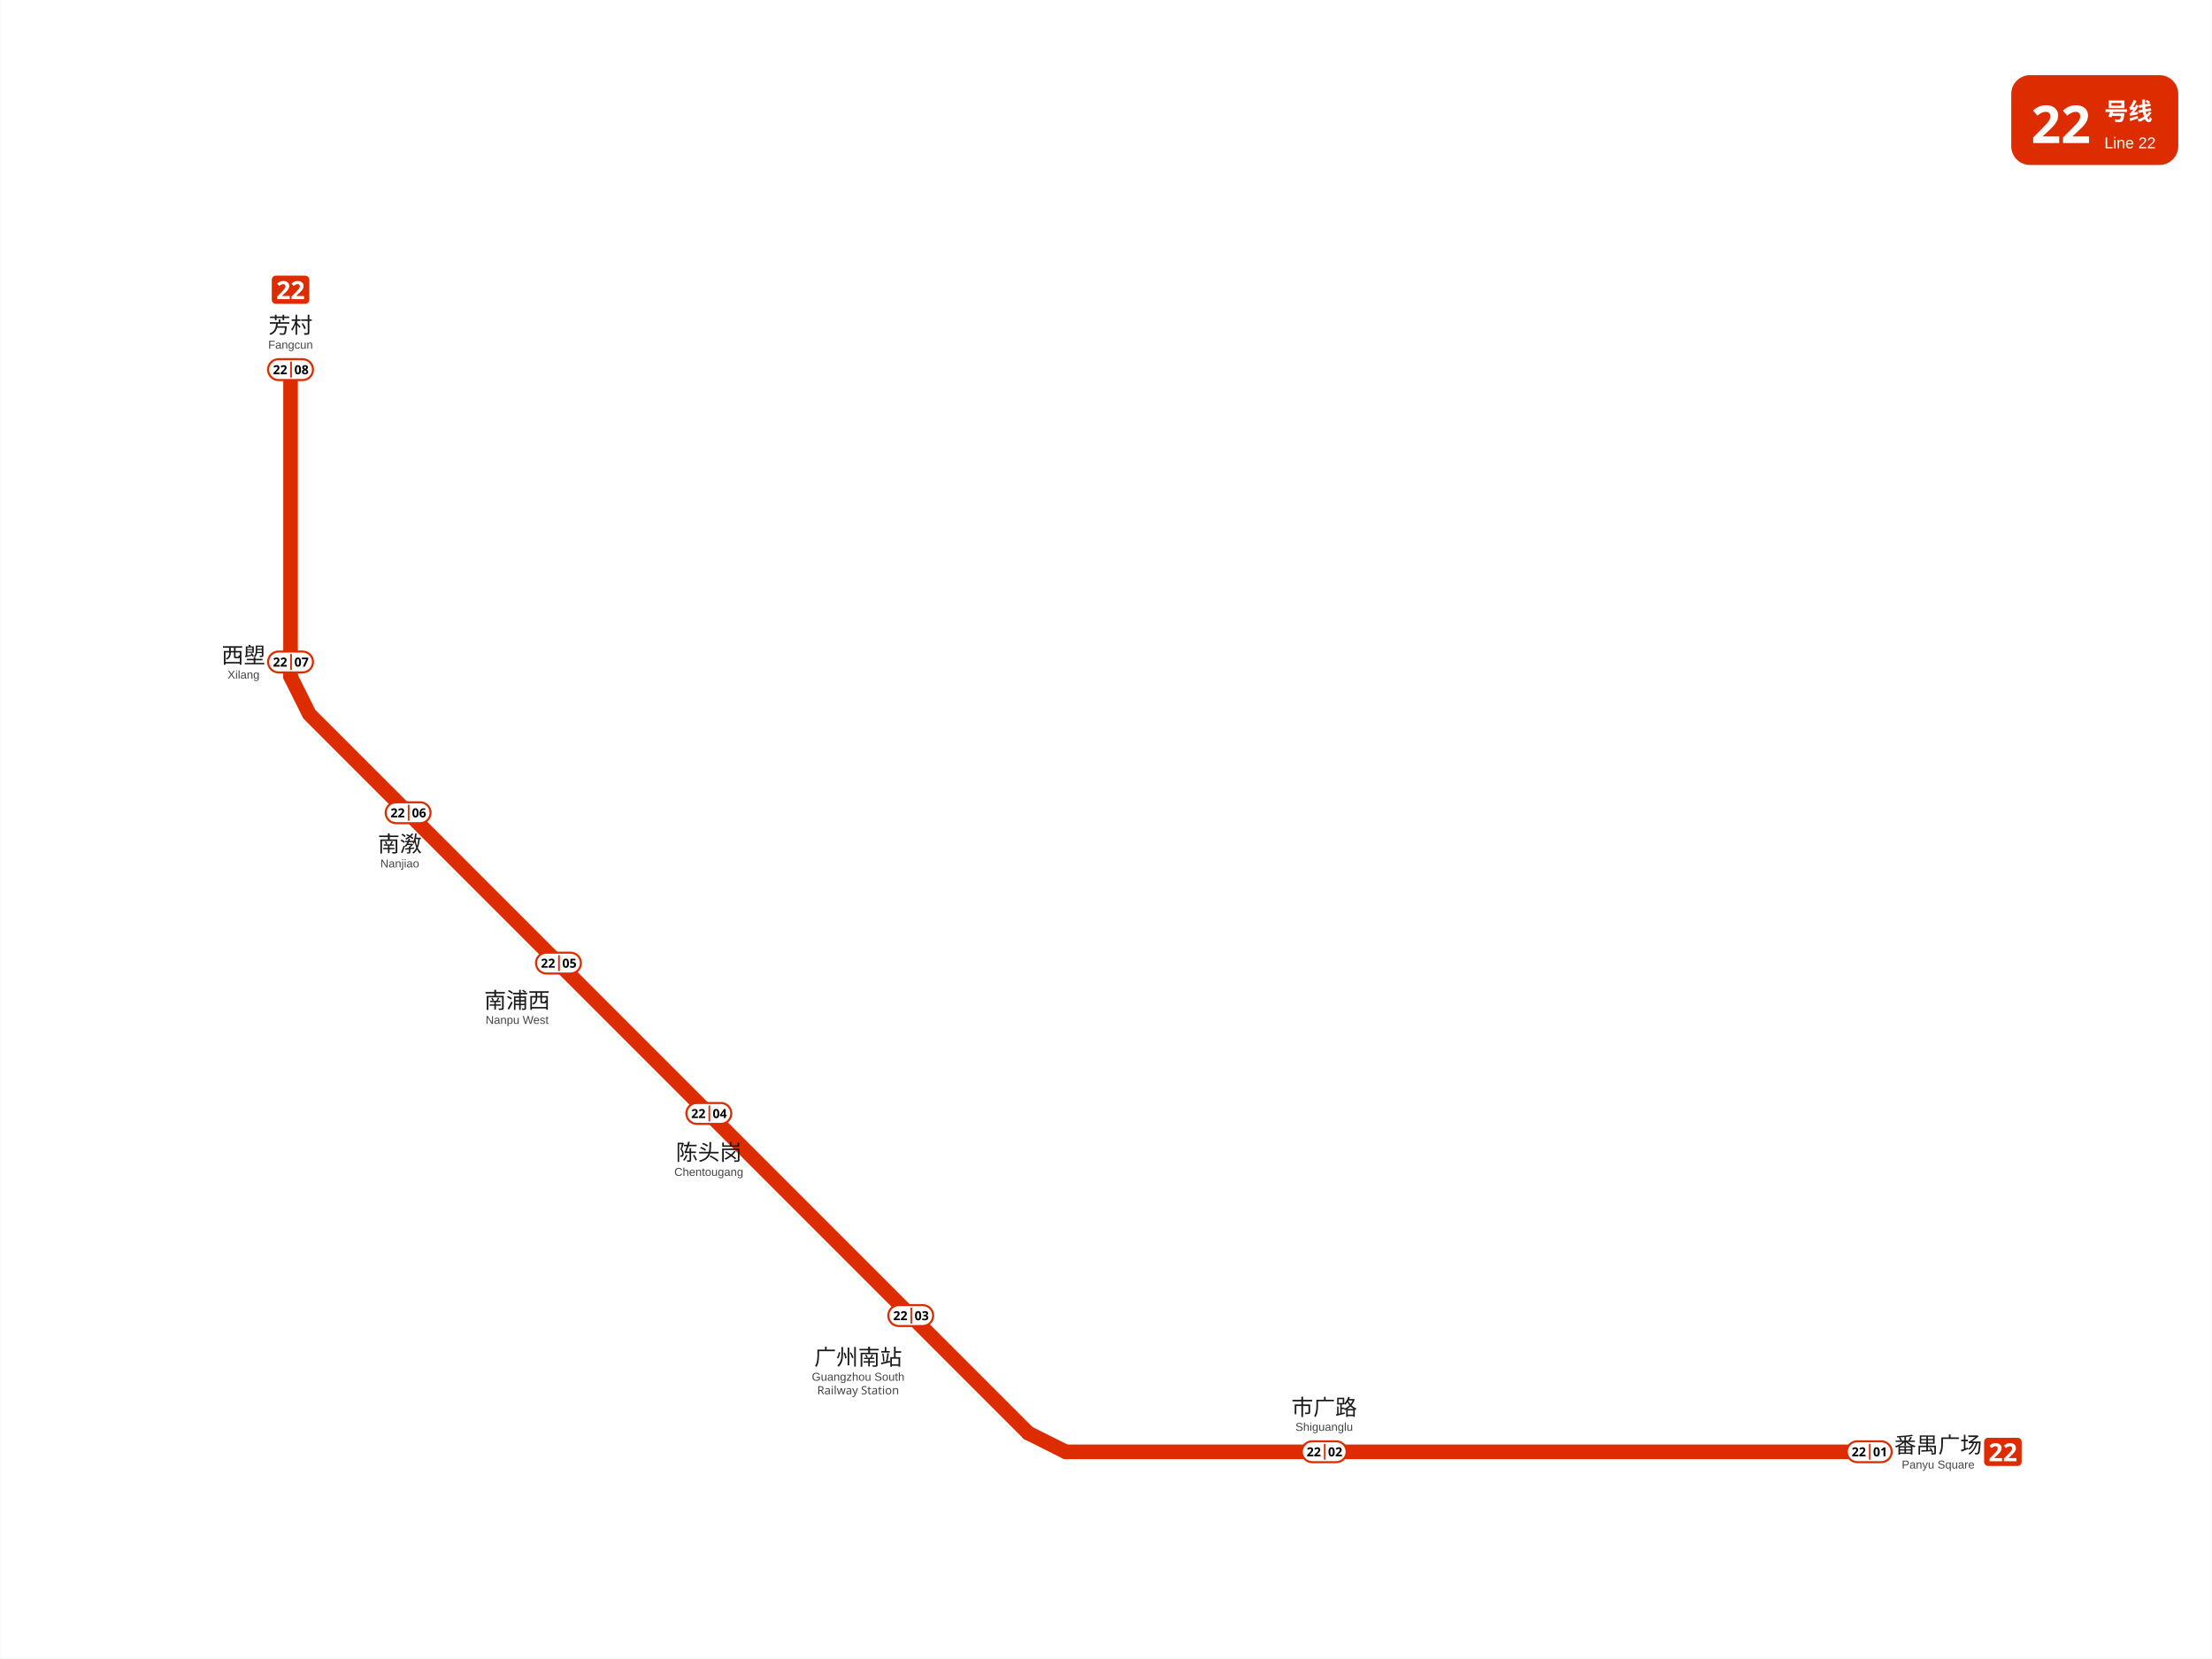
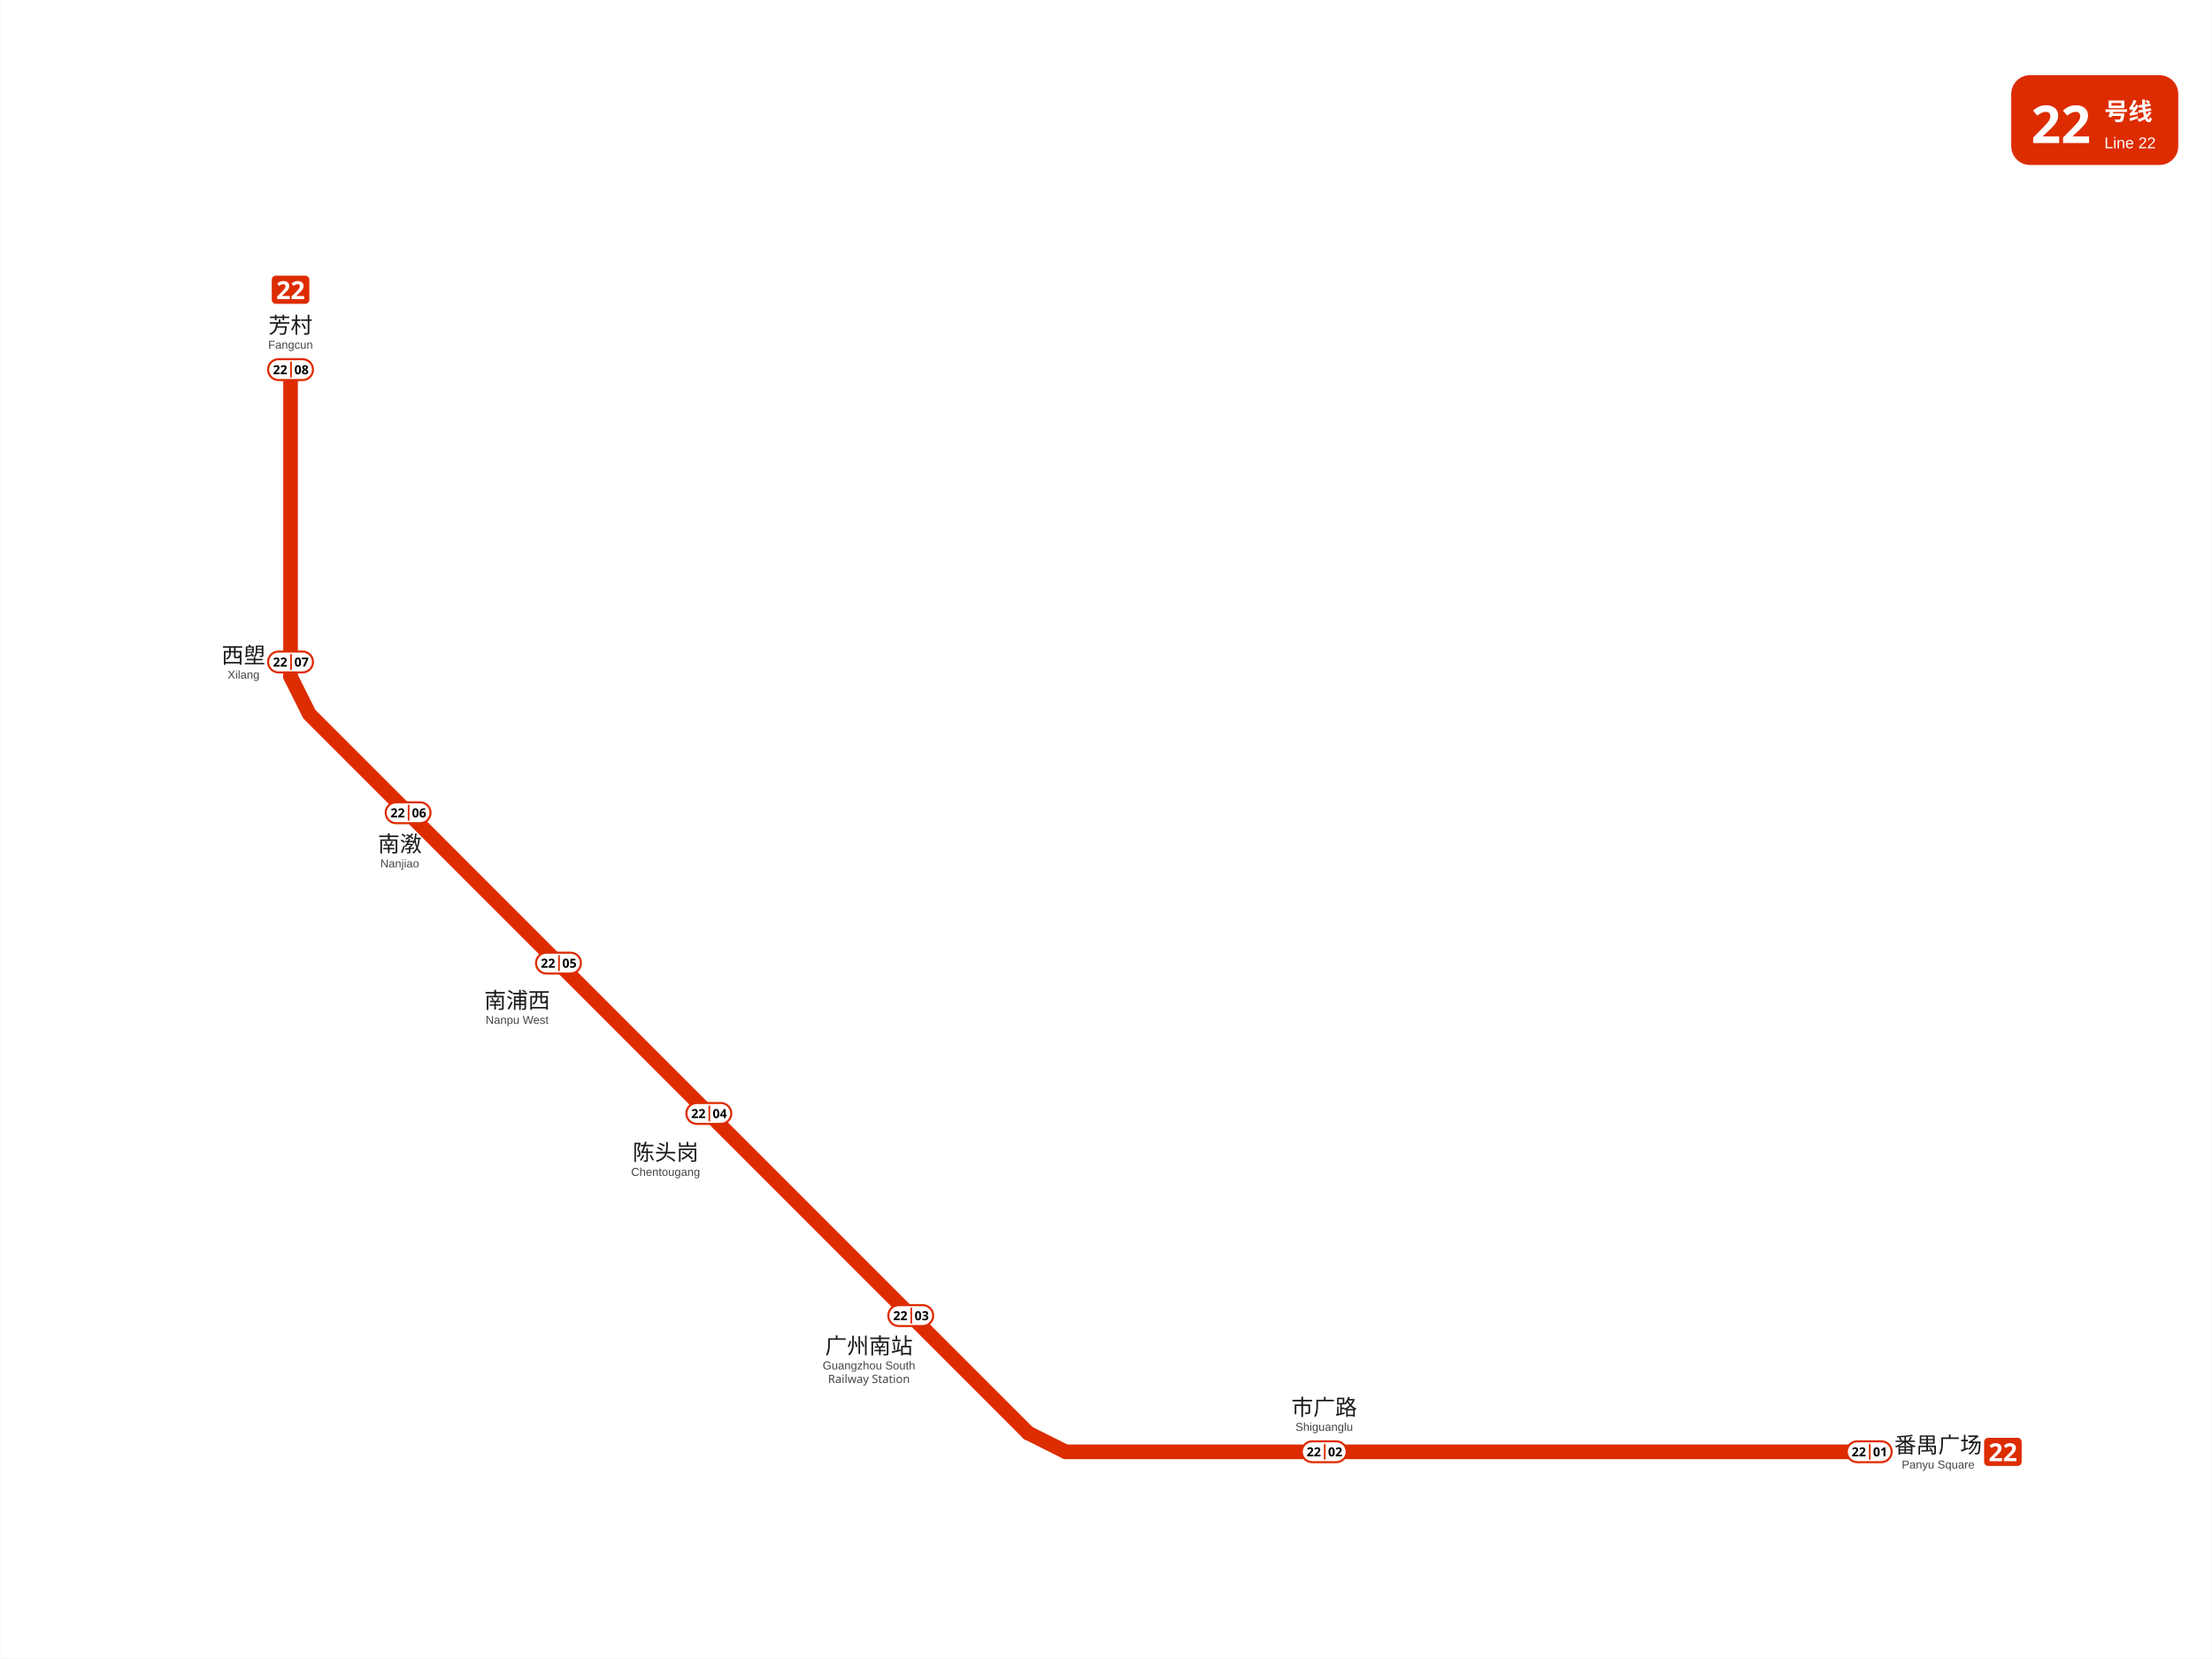
<svg xmlns="http://www.w3.org/2000/svg" viewBox="963.5 963.0 1059.0 794.2" data-pins="南浦西,南漖,市广路,广州南站,番禺广场,芳村,西塱,陈头岗" width="1059" height="794">
  <rect x="963.5" y="963.0" width="1058.995" height="794.25" fill="#ffffff" />
  <g id="走廊">
    <line x1="1102.50" y1="1140.00" x2="1102.50" y2="1287.00" style="fill:none;stroke:#DD2C00;stroke-width:7;stroke-linecap:round" />
    <line x1="1102.50" y1="1287.00" x2="1111.50" y2="1305.00" style="fill:none;stroke:#DD2C00;stroke-width:7;stroke-linecap:round" />
    <line x1="1112.62" y1="1306.12" x2="1303.88" y2="1497.38" style="fill:none;stroke:#DD2C00;stroke-width:7;stroke-linecap:round" />
    <line x1="1303.88" y1="1497.38" x2="1455.75" y2="1649.25" style="fill:none;stroke:#DD2C00;stroke-width:7;stroke-linecap:round" />
    <line x1="1455.75" y1="1649.25" x2="1473.75" y2="1658.25" style="fill:none;stroke:#DD2C00;stroke-width:7;stroke-linecap:round" />
    <line x1="1473.75" y1="1658.25" x2="1858.50" y2="1658.25" style="fill:none;stroke:#DD2C00;stroke-width:7;stroke-linecap:round" />
  </g>
  <g id="线路徽标">
    <g data-badge="header" transform="translate(1926.49 999)" data-ink="#FFFFFF" data-box="1926.5,999.0,2006.5,1042.0" data-chip="1926.5,999.0,2006.5,1042.0">
      <rect x="0" y="0" width="80.0" height="43.0" rx="9.0" fill="#DD2C00" />
      <text x="9.5" y="32.5" font-family="'Microsoft YaHei', sans-serif" font-size="25" font-weight="bold" fill="#FFFFFF">22</text>
      <text x="44.6" y="21.5" font-family="'Microsoft YaHei', sans-serif" font-size="11.5" font-weight="600" fill="#FFFFFF">号线</text>
      <text x="44.6" y="35.0" font-family="Arial, sans-serif" font-size="7.5" fill="#FFFFFF">Line 22</text>
    </g>
    <g data-badge="chip" transform="translate(1913.5 1651.51)" data-box="1913.5,1651.5,1931.5,1665.0">
      <path d="M16.04 13.49h-14.09c-1.07 0 -1.95 -0.88 -1.95 -1.95v-9.59c0 -1.07 0.88 -1.95 1.95 -1.95h14.09c1.07 0 1.95 0.88 1.95 1.95v9.59C17.99 12.61 17.11 13.49 16.04 13.49z" fill="#DD2C00" />
      <path d="M8.59 11.24h-5.99v-1.26l2.15 -2.17c0.43 -0.45 0.78 -0.82 1.04 -1.12c0.26 -0.3 0.46 -0.57 0.58 -0.82s0.18 -0.51 0.18 -0.79c0 -0.34 -0.09 -0.6 -0.28 -0.77s-0.44 -0.25 -0.76 -0.25c-0.33 0 -0.65 0.08 -0.96 0.23c-0.31 0.15 -0.64 0.37 -0.98 0.65l-0.98 -1.16c0.24 -0.21 0.5 -0.41 0.78 -0.59c0.28 -0.19 0.6 -0.34 0.97 -0.46c0.36 -0.12 0.8 -0.17 1.31 -0.17c0.56 0 1.04 0.1 1.45 0.31s0.72 0.48 0.94 0.83c0.22 0.35 0.33 0.74 0.33 1.18c0 0.47 -0.09 0.9 -0.28 1.3c-0.19 0.39 -0.46 0.78 -0.82 1.16s-0.79 0.81 -1.29 1.27l-1.1 1.03v0.08h3.73V11.24z" fill="#FFFFFF" />
      <path d="M15.46 11.24h-5.99v-1.26l2.15 -2.17c0.43 -0.45 0.78 -0.82 1.04 -1.12c0.26 -0.3 0.46 -0.57 0.58 -0.82s0.18 -0.51 0.18 -0.79c0 -0.34 -0.09 -0.6 -0.28 -0.77s-0.44 -0.25 -0.76 -0.25c-0.33 0 -0.65 0.08 -0.96 0.23c-0.31 0.15 -0.64 0.37 -0.98 0.65l-0.98 -1.16c0.24 -0.21 0.5 -0.41 0.78 -0.59c0.28 -0.19 0.6 -0.34 0.97 -0.46c0.36 -0.12 0.8 -0.17 1.31 -0.17c0.56 0 1.04 0.1 1.45 0.31s0.72 0.48 0.94 0.83c0.22 0.35 0.33 0.74 0.33 1.18c0 0.47 -0.09 0.9 -0.28 1.3c-0.19 0.39 -0.46 0.78 -0.82 1.16s-0.79 0.81 -1.29 1.27l-1.1 1.03v0.08h3.73V11.24z" fill="#FFFFFF" />
    </g>
    <g data-badge="chip" transform="translate(1093.51 1095.01)" data-box="1093.5,1095.0,1111.5,1108.5">
      <path d="M16.04 13.49h-14.09c-1.07 0 -1.95 -0.88 -1.95 -1.95v-9.59c0 -1.07 0.88 -1.95 1.95 -1.95h14.09c1.07 0 1.95 0.88 1.95 1.95v9.59C17.99 12.61 17.11 13.49 16.04 13.49z" fill="#DD2C00" />
      <path d="M8.59 11.24h-5.99v-1.26l2.15 -2.17c0.43 -0.45 0.78 -0.82 1.04 -1.12c0.26 -0.3 0.46 -0.57 0.58 -0.82s0.18 -0.51 0.18 -0.79c0 -0.34 -0.09 -0.6 -0.28 -0.77s-0.44 -0.25 -0.76 -0.25c-0.33 0 -0.65 0.08 -0.96 0.23c-0.31 0.15 -0.64 0.37 -0.98 0.65l-0.98 -1.16c0.24 -0.21 0.5 -0.41 0.78 -0.59c0.28 -0.19 0.6 -0.34 0.97 -0.46c0.36 -0.12 0.8 -0.17 1.31 -0.17c0.56 0 1.04 0.1 1.45 0.31s0.72 0.48 0.94 0.83c0.22 0.35 0.33 0.74 0.33 1.18c0 0.47 -0.09 0.9 -0.28 1.3c-0.19 0.39 -0.46 0.78 -0.82 1.16s-0.79 0.81 -1.29 1.27l-1.1 1.03v0.08h3.73V11.24z" fill="#FFFFFF" />
      <path d="M15.46 11.24h-5.99v-1.26l2.15 -2.17c0.43 -0.45 0.78 -0.82 1.04 -1.12c0.26 -0.3 0.46 -0.57 0.58 -0.82s0.18 -0.51 0.18 -0.79c0 -0.34 -0.09 -0.6 -0.28 -0.77s-0.44 -0.25 -0.76 -0.25c-0.33 0 -0.65 0.08 -0.96 0.23c-0.31 0.15 -0.64 0.37 -0.98 0.65l-0.98 -1.16c0.24 -0.21 0.5 -0.41 0.78 -0.59c0.28 -0.19 0.6 -0.34 0.97 -0.46c0.36 -0.12 0.8 -0.17 1.31 -0.17c0.56 0 1.04 0.1 1.45 0.31s0.72 0.48 0.94 0.83c0.22 0.35 0.33 0.74 0.33 1.18c0 0.47 -0.09 0.9 -0.28 1.3c-0.19 0.39 -0.46 0.78 -0.82 1.16s-0.79 0.81 -1.29 1.27l-1.1 1.03v0.08h3.73V11.24z" fill="#FFFFFF" />
    </g>
  </g>
  <g id="站名标注" font-family="'Microsoft YaHei', 'PingFang SC', sans-serif">
    <text x="1891.50" y="1658.73" text-anchor="middle" font-size="10.5" font-weight="500" fill="#1a1a1a">番禺广场</text>
    <text x="1891.50" y="1666.23" text-anchor="middle" font-size="5.5" font-family="Arial, sans-serif" fill="#444444">Panyu Square</text>
    <text x="1597.50" y="1640.70" text-anchor="middle" font-size="10.5" font-weight="500" fill="#1a1a1a">市广路</text>
    <text x="1597.50" y="1648.20" text-anchor="middle" font-size="5.5" font-family="Arial, sans-serif" fill="#444444">Shiguanglu</text>
-     <text x="1374.30" y="1616.70" text-anchor="middle" font-size="10.5" font-weight="500" fill="#1a1a1a">广州南站</text>
-     <text x="1374.30" y="1624.20" text-anchor="middle" font-size="5.5" font-family="Arial, sans-serif" fill="#444444">Guangzhou South</text>
-     <text x="1374.30" y="1630.70" text-anchor="middle" font-size="5.5" fill="#444444">Railway Station</text>
-     <text x="1302.80" y="1518.60" text-anchor="middle" font-size="10.5" font-weight="500" fill="#1a1a1a">陈头岗</text>
-     <text x="1302.80" y="1526.10" text-anchor="middle" font-size="5.5" font-family="Arial, sans-serif" fill="#444444">Chentougang</text>
+     <text x="1379.48" y="1611.27" text-anchor="middle" font-size="10.5" font-weight="500" fill="#1a1a1a">广州南站</text>
+     <text x="1379.48" y="1618.77" text-anchor="middle" font-size="5.5" font-family="Arial, sans-serif" fill="#444444">Guangzhou South</text>
+     <text x="1379.48" y="1625.27" text-anchor="middle" font-size="5.5" fill="#444444">Railway Station</text>
+     <text x="1282.10" y="1518.60" text-anchor="middle" font-size="10.5" font-weight="500" fill="#1a1a1a">陈头岗</text>
+     <text x="1282.10" y="1526.10" text-anchor="middle" font-size="5.5" font-family="Arial, sans-serif" fill="#444444">Chentougang</text>
    <text x="1211.00" y="1445.80" text-anchor="middle" font-size="10.5" font-weight="500" fill="#1a1a1a">南浦西</text>
    <text x="1211.00" y="1453.30" text-anchor="middle" font-size="5.5" font-family="Arial, sans-serif" fill="#444444">Nanpu West</text>
    <text x="1154.80" y="1370.90" text-anchor="middle" font-size="10.5" font-weight="500" fill="#1a1a1a">南漖</text>
    <text x="1154.80" y="1378.40" text-anchor="middle" font-size="5.5" font-family="Arial, sans-serif" fill="#444444">Nanjiao</text>
    <text x="1080.00" y="1280.58" text-anchor="middle" font-size="10.5" font-weight="500" fill="#1a1a1a">西塱</text>
    <text x="1080.00" y="1287.98" text-anchor="middle" font-size="5.5" font-family="Arial, sans-serif" fill="#444444">Xilang</text>
    <text x="1102.50" y="1122.50" text-anchor="middle" font-size="10.5" font-weight="500" fill="#1a1a1a">芳村</text>
    <text x="1102.50" y="1130.00" text-anchor="middle" font-size="5.5" font-family="Arial, sans-serif" fill="#444444">Fangcun</text>
  </g>
  <g id="编号牌" font-family="'Microsoft YaHei', 'PingFang SC', sans-serif">
    <rect x="1847.75" y="1653.20" width="21.50" height="10.00" rx="5.00" fill="#FFFFFF" stroke="#DD2C00" stroke-width="1.0" />
    <line x1="1858.75" y1="1654.40" x2="1858.75" y2="1662.00" stroke="#DD2C00" stroke-width="0.8" />
    <text x="1853.50" y="1658.08" text-anchor="middle" dominant-baseline="central" font-size="6.0" font-weight="700" fill="#000000">22</text>
    <text x="1863.75" y="1658.08" text-anchor="middle" dominant-baseline="central" font-size="6.0" font-weight="700" fill="#000000">01</text>
    <rect x="1586.75" y="1653.20" width="21.50" height="10.00" rx="5.00" fill="#FFFFFF" stroke="#DD2C00" stroke-width="1.0" />
    <line x1="1597.75" y1="1654.40" x2="1597.75" y2="1662.00" stroke="#DD2C00" stroke-width="0.8" />
    <text x="1592.50" y="1658.08" text-anchor="middle" dominant-baseline="central" font-size="6.0" font-weight="700" fill="#000000">22</text>
    <text x="1602.75" y="1658.08" text-anchor="middle" dominant-baseline="central" font-size="6.0" font-weight="700" fill="#000000">02</text>
    <rect x="1388.75" y="1588.00" width="21.50" height="10.00" rx="5.00" fill="#FFFFFF" stroke="#DD2C00" stroke-width="1.0" />
    <line x1="1399.75" y1="1589.20" x2="1399.75" y2="1596.80" stroke="#DD2C00" stroke-width="0.8" />
    <text x="1394.50" y="1592.88" text-anchor="middle" dominant-baseline="central" font-size="6.0" font-weight="700" fill="#000000">22</text>
    <text x="1404.75" y="1592.88" text-anchor="middle" dominant-baseline="central" font-size="6.0" font-weight="700" fill="#000000">03</text>
    <rect x="1292.05" y="1491.20" width="21.50" height="10.00" rx="5.00" fill="#FFFFFF" stroke="#DD2C00" stroke-width="1.0" />
    <line x1="1303.05" y1="1492.40" x2="1303.05" y2="1500.00" stroke="#DD2C00" stroke-width="0.8" />
    <text x="1297.80" y="1496.08" text-anchor="middle" dominant-baseline="central" font-size="6.0" font-weight="700" fill="#000000">22</text>
    <text x="1308.05" y="1496.08" text-anchor="middle" dominant-baseline="central" font-size="6.0" font-weight="700" fill="#000000">04</text>
    <rect x="1220.05" y="1419.20" width="21.50" height="10.00" rx="5.00" fill="#FFFFFF" stroke="#DD2C00" stroke-width="1.0" />
    <line x1="1231.05" y1="1420.40" x2="1231.05" y2="1428.00" stroke="#DD2C00" stroke-width="0.8" />
    <text x="1225.80" y="1424.08" text-anchor="middle" dominant-baseline="central" font-size="6.0" font-weight="700" fill="#000000">22</text>
    <text x="1236.05" y="1424.08" text-anchor="middle" dominant-baseline="central" font-size="6.0" font-weight="700" fill="#000000">05</text>
    <rect x="1148.05" y="1347.20" width="21.50" height="10.00" rx="5.00" fill="#FFFFFF" stroke="#DD2C00" stroke-width="1.0" />
    <line x1="1159.05" y1="1348.40" x2="1159.05" y2="1356.00" stroke="#DD2C00" stroke-width="0.8" />
    <text x="1153.80" y="1352.08" text-anchor="middle" dominant-baseline="central" font-size="6.0" font-weight="700" fill="#000000">22</text>
    <text x="1164.05" y="1352.08" text-anchor="middle" dominant-baseline="central" font-size="6.0" font-weight="700" fill="#000000">06</text>
    <rect x="1091.75" y="1275.00" width="21.50" height="10.00" rx="5.00" fill="#FFFFFF" stroke="#DD2C00" stroke-width="1.0" />
    <line x1="1102.75" y1="1276.20" x2="1102.75" y2="1283.80" stroke="#DD2C00" stroke-width="0.8" />
    <text x="1097.50" y="1279.88" text-anchor="middle" dominant-baseline="central" font-size="6.0" font-weight="700" fill="#000000">22</text>
    <text x="1107.75" y="1279.88" text-anchor="middle" dominant-baseline="central" font-size="6.0" font-weight="700" fill="#000000">07</text>
    <rect x="1091.75" y="1135.00" width="21.50" height="10.00" rx="5.00" fill="#FFFFFF" stroke="#DD2C00" stroke-width="1.0" />
    <line x1="1102.75" y1="1136.20" x2="1102.75" y2="1143.80" stroke="#DD2C00" stroke-width="0.8" />
    <text x="1097.50" y="1139.88" text-anchor="middle" dominant-baseline="central" font-size="6.0" font-weight="700" fill="#000000">22</text>
    <text x="1107.75" y="1139.88" text-anchor="middle" dominant-baseline="central" font-size="6.0" font-weight="700" fill="#000000">08</text>
  </g>
</svg>
